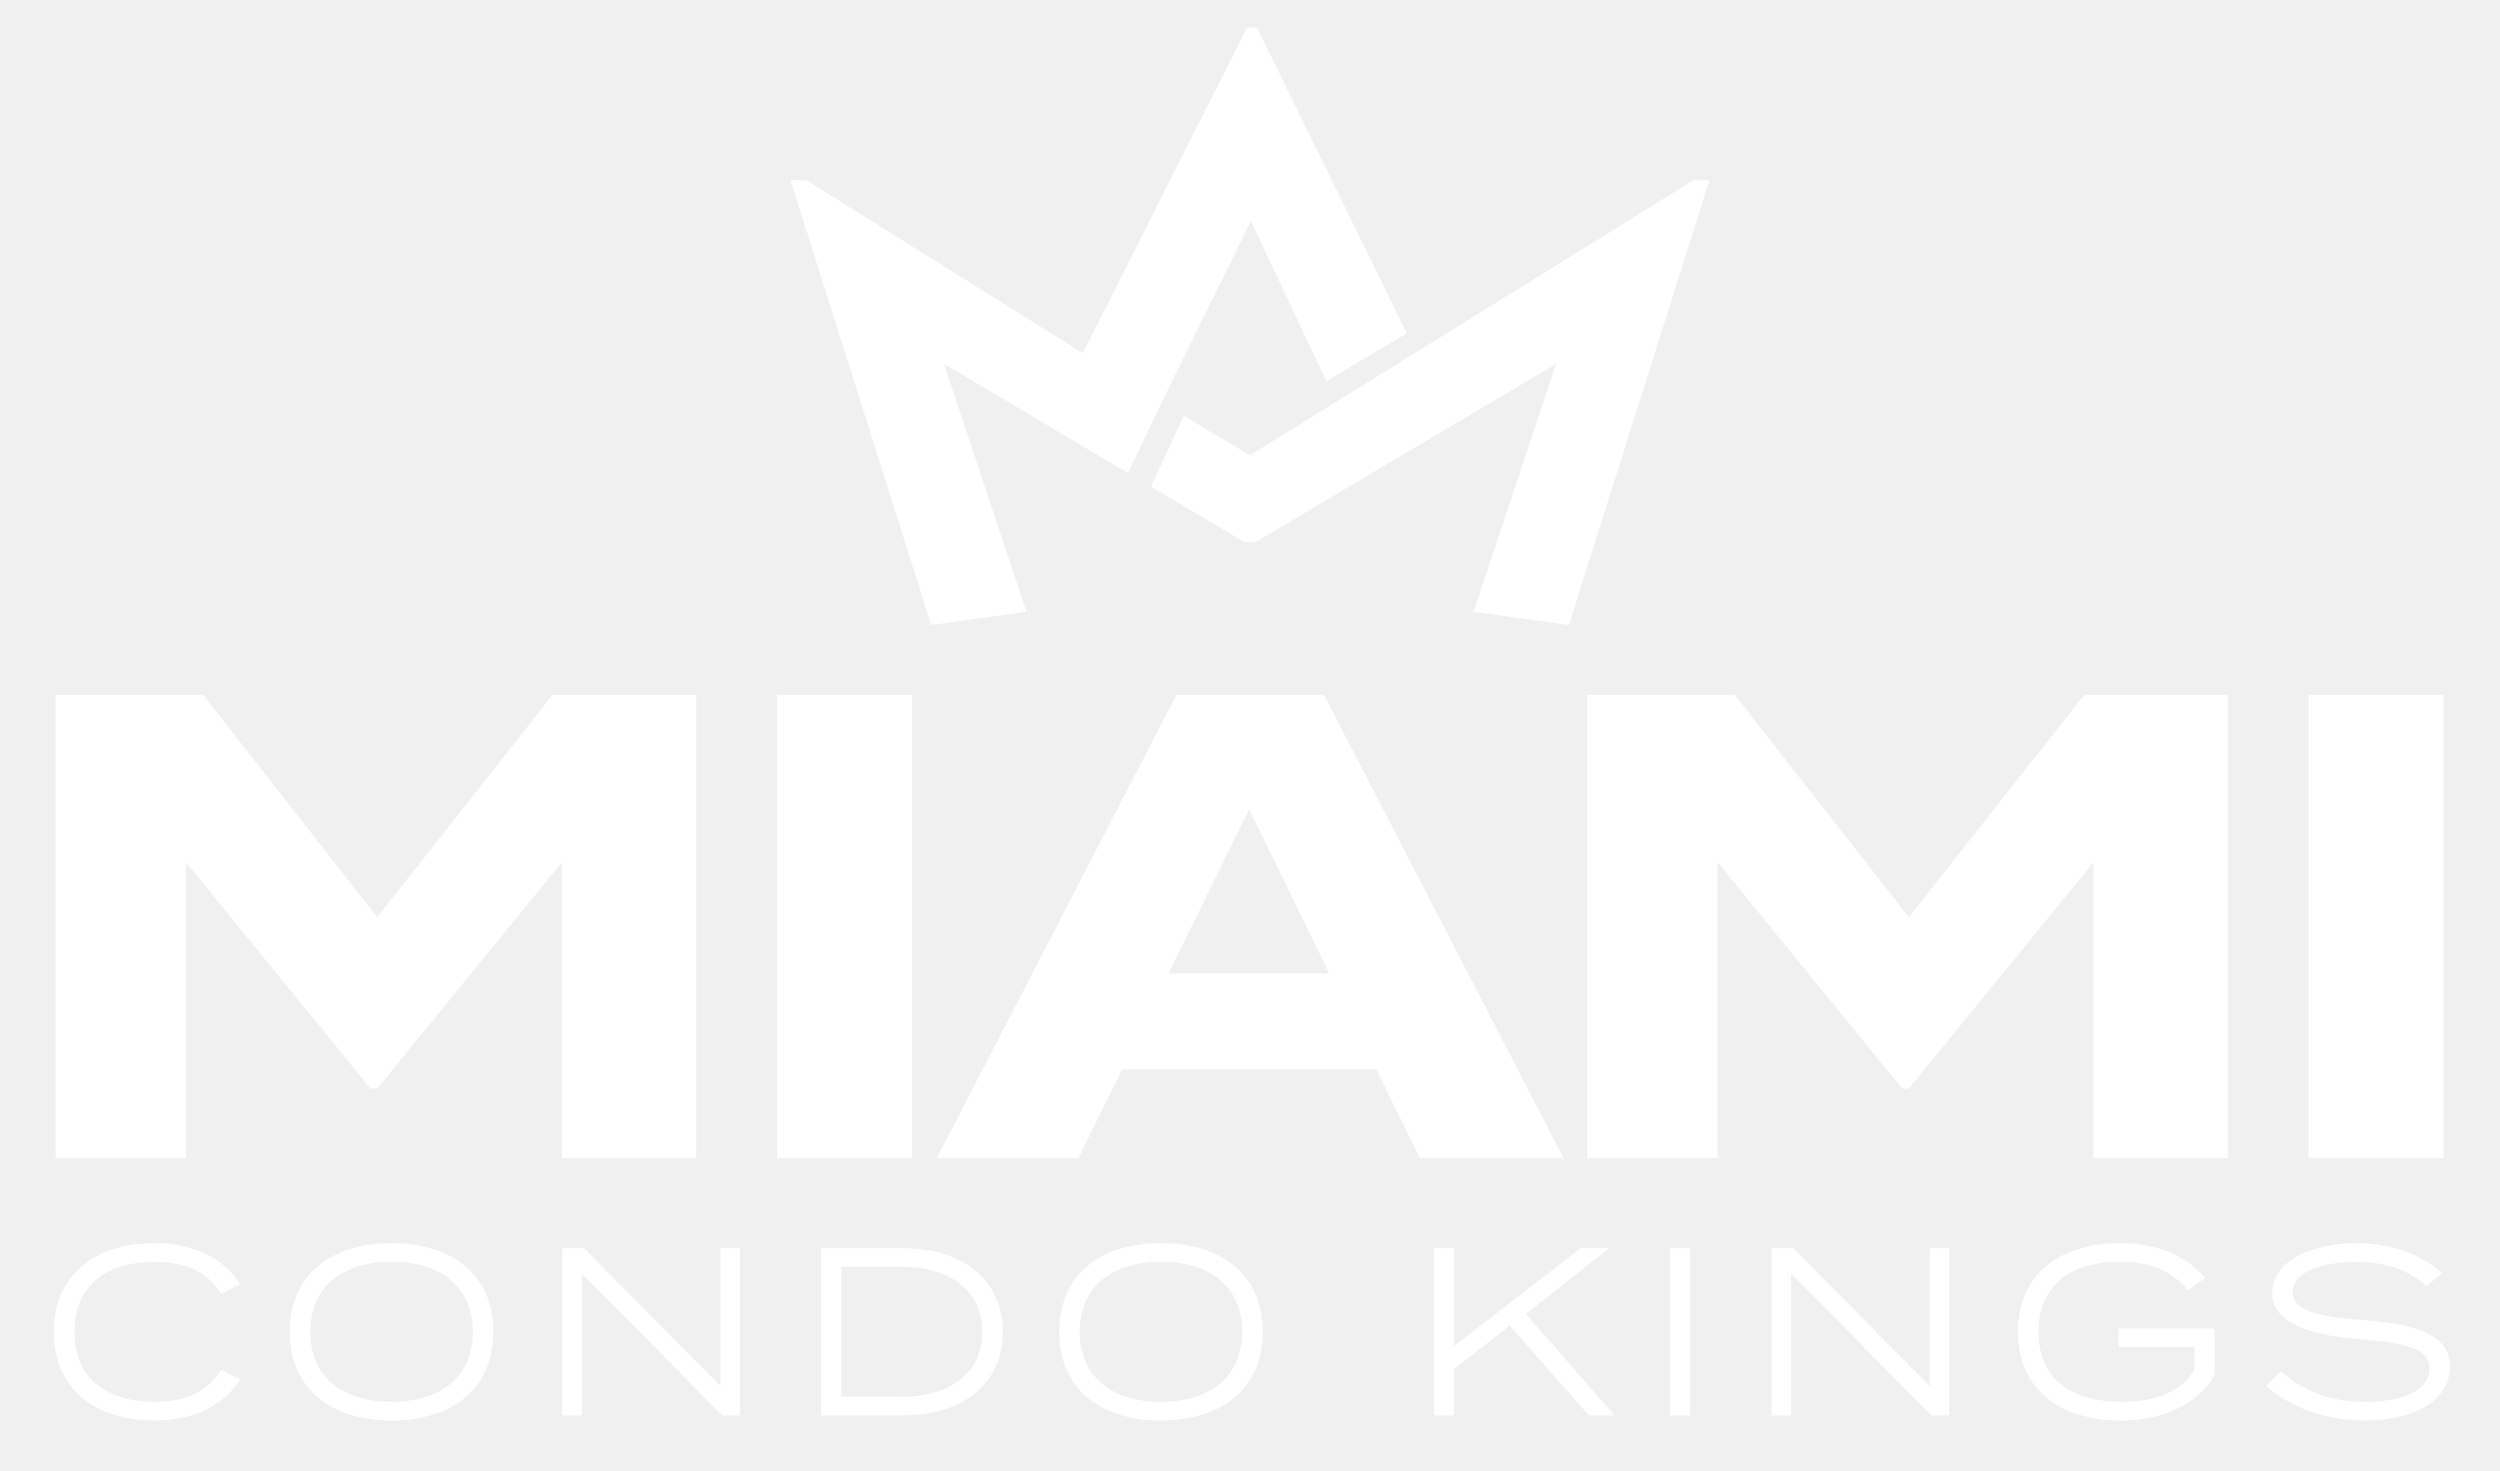
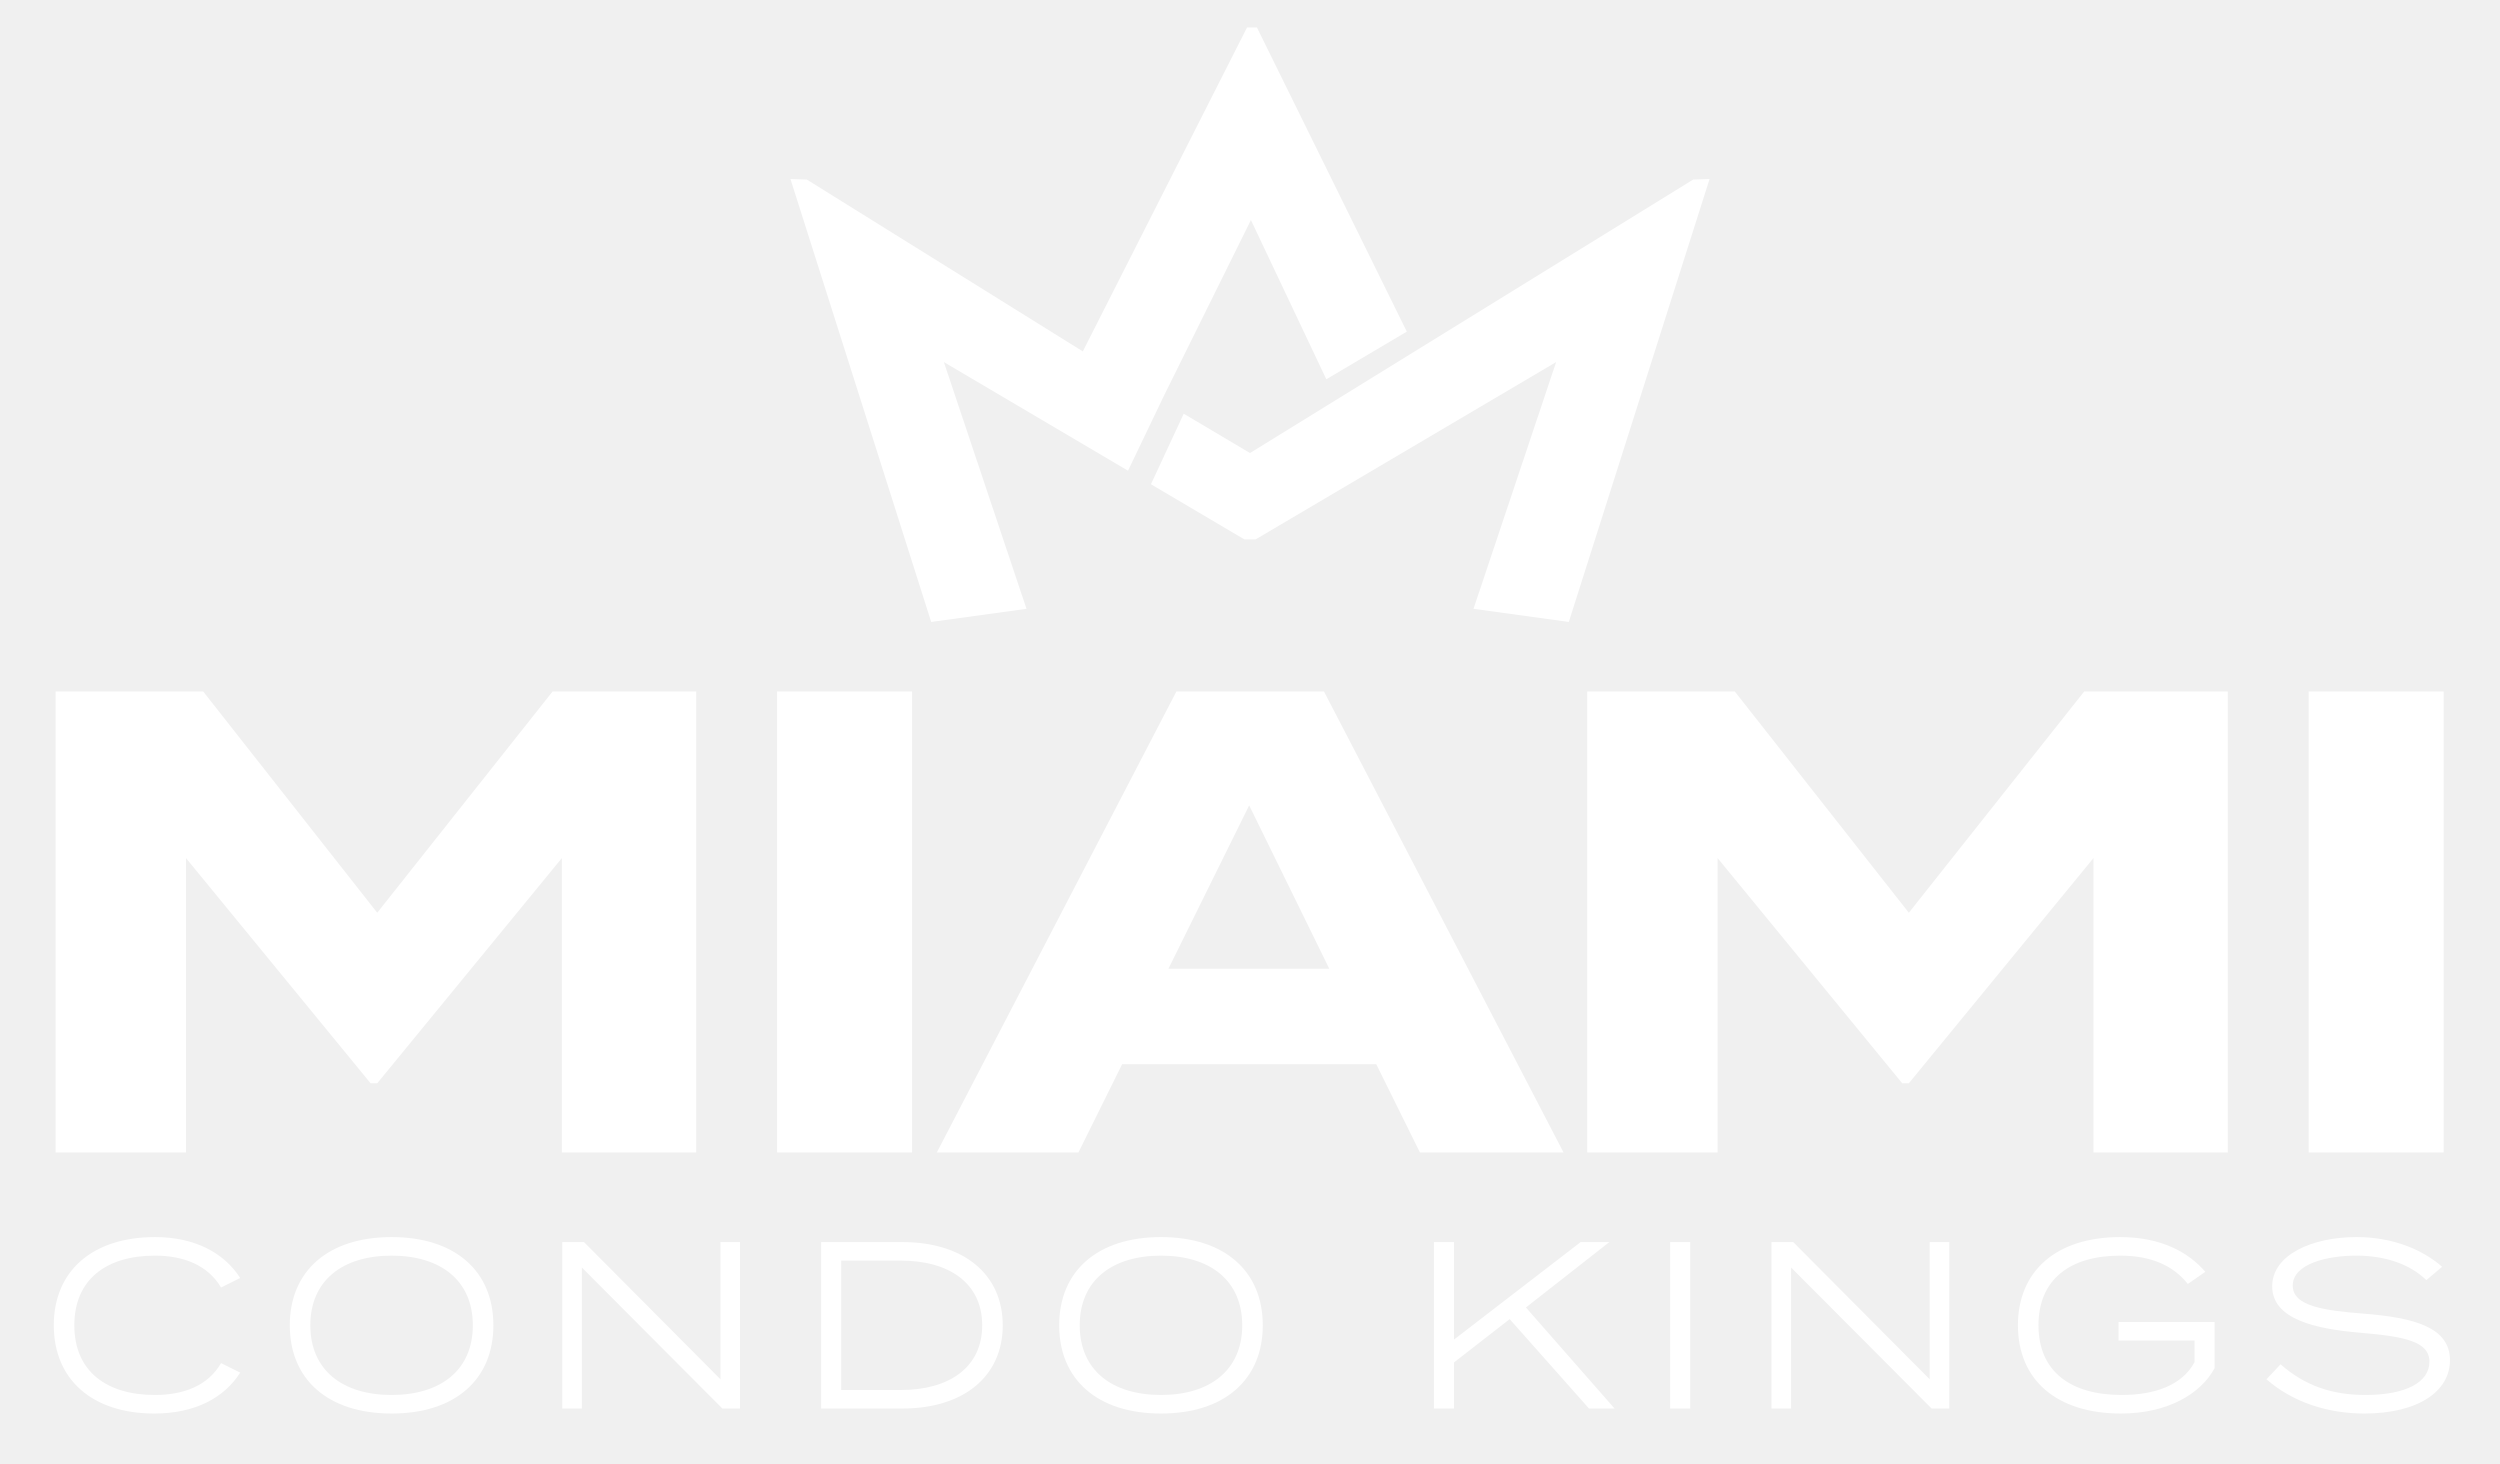
- <svg xmlns="http://www.w3.org/2000/svg" width="136" height="80" viewBox="0 0 136 80" fill="none">
-   <path d="M68 24.767L92.108 9.817L93 9.787L85.343 34L80.159 33.282L84.652 19.792L68.306 29.487H67.694L62.612 26.473L64.395 22.617L68 24.767Z" fill="white" />
-   <path d="M67.838 1.5L68.376 1.501L76.529 18.128L72.151 20.733L68.049 12.028L63.191 21.892L63.194 21.894L61.364 25.732L51.347 19.792L55.841 33.282L50.656 34L43 9.787L43.892 9.817L58.905 19.21L67.838 1.5Z" fill="white" />
-   <path d="M20.52 49.896L30.06 37.8H37.872V63H30.564V46.908L20.52 59.22H20.16L10.116 46.908V63H3.024V37.8H11.052L20.52 49.896Z" fill="white" />
-   <path d="M49.614 37.8V63H42.27V37.8H49.614Z" fill="white" />
-   <path fill-rule="evenodd" clip-rule="evenodd" d="M77.244 63H85.056L72.024 37.8H63.996L50.964 63H58.668L61.044 58.176H74.868L77.244 63ZM63.564 52.956L67.956 44.028L72.312 52.956H63.564Z" fill="white" />
-   <path d="M103.841 49.896L113.381 37.8H121.193V63H113.885V46.908L103.841 59.22H103.481L93.437 46.908V63H86.345V37.8H94.373L103.841 49.896Z" fill="white" />
-   <path d="M132.935 63V37.8H125.591V63H132.935Z" fill="white" />
-   <path d="M4.044 72.45C4.044 74.959 5.786 76.259 8.425 76.259C10.011 76.259 11.324 75.739 12.026 74.517L13.066 75.037C12.208 76.402 10.622 77.273 8.399 77.273C5.006 77.273 2.926 75.401 2.926 72.45C2.926 69.499 5.006 67.627 8.438 67.627C10.622 67.627 12.208 68.511 13.066 69.863L12.026 70.383C11.311 69.174 10.011 68.641 8.425 68.641C5.786 68.641 4.044 69.941 4.044 72.45Z" fill="white" />
-   <path fill-rule="evenodd" clip-rule="evenodd" d="M26.84 72.45C26.84 75.414 24.76 77.273 21.302 77.273C17.844 77.273 15.764 75.414 15.764 72.45C15.764 69.486 17.844 67.627 21.302 67.627C24.76 67.627 26.84 69.486 26.84 72.45ZM16.882 72.45C16.882 74.894 18.624 76.259 21.302 76.259C23.98 76.259 25.722 74.894 25.722 72.45C25.722 70.006 23.98 68.641 21.302 68.641C18.624 68.641 16.882 70.006 16.882 72.45Z" fill="white" />
-   <path d="M39.192 67.9V75.401L31.769 67.9H30.586V77H31.652V69.291L39.296 77H40.258V67.9H39.192Z" fill="white" />
-   <path fill-rule="evenodd" clip-rule="evenodd" d="M44.669 67.9H49.089C52.417 67.9 54.549 69.655 54.549 72.45C54.549 75.245 52.417 77 49.089 77H44.669V67.9ZM45.761 75.986H49.011C51.598 75.986 53.431 74.777 53.431 72.45C53.431 70.123 51.598 68.914 49.011 68.914H45.761V75.986Z" fill="white" />
-   <path fill-rule="evenodd" clip-rule="evenodd" d="M63.157 77.273C66.615 77.273 68.695 75.414 68.695 72.45C68.695 69.486 66.615 67.627 63.157 67.627C59.699 67.627 57.619 69.486 57.619 72.45C57.619 75.414 59.699 77.273 63.157 77.273ZM63.157 76.259C60.478 76.259 58.737 74.894 58.737 72.45C58.737 70.006 60.478 68.641 63.157 68.641C65.835 68.641 67.577 70.006 67.577 72.45C67.577 74.894 65.835 76.259 63.157 76.259Z" fill="white" />
-   <path d="M83.01 71.475L87.833 77H86.442L82.126 72.112L79.097 74.478V77H78.005V67.9H79.097V73.23L85.987 67.9H87.547L83.01 71.475Z" fill="white" />
-   <path d="M91.948 67.9H90.856V77H91.948V67.9Z" fill="white" />
-   <path d="M104.975 75.401V67.9H106.041V77H105.079L97.435 69.291V77H96.369V67.9H97.552L104.975 75.401Z" fill="white" />
-   <path d="M120.475 72.268H115.249V73.282H119.383V74.465C118.707 75.726 117.225 76.259 115.418 76.259C112.636 76.259 110.894 74.972 110.894 72.45C110.894 69.928 112.623 68.641 115.34 68.641C116.991 68.641 118.2 69.161 119.019 70.188L119.968 69.525C119.058 68.459 117.563 67.627 115.34 67.627C111.856 67.627 109.776 69.486 109.776 72.45C109.776 75.414 111.856 77.273 115.379 77.273C117.901 77.273 119.721 76.207 120.475 74.79V72.268Z" fill="white" />
-   <path d="M124.725 70.279C124.725 71.41 126.441 71.644 128.586 71.813C131.355 72.034 133.279 72.567 133.279 74.361C133.279 76.038 131.576 77.273 128.612 77.273C126.623 77.273 124.712 76.649 123.295 75.401L124.062 74.582C125.388 75.752 126.857 76.259 128.677 76.259C130.874 76.259 132.161 75.57 132.161 74.439C132.161 73.334 130.822 73.061 128.365 72.853C125.934 72.645 123.607 72.112 123.607 70.318C123.607 68.602 125.765 67.627 128.196 67.627C130.172 67.627 131.797 68.316 132.85 69.252L131.992 69.98C131.108 69.109 129.769 68.654 128.248 68.641C126.623 68.628 124.725 69.083 124.725 70.279Z" fill="white" />
+ <svg xmlns="http://www.w3.org/2000/svg" width="82" height="48" viewBox="0 0 82 48" fill="none">
+   <path d="M41 14.86L55.536 5.89L56.074 5.872L51.457 20.4L48.331 19.969L51.041 11.876L41.184 17.692H40.816L37.751 15.883L38.826 13.57L41 14.86Z" fill="white" />
+   <path d="M40.903 0.9L41.227 0.9L46.143 10.877L43.503 12.44L41.03 7.217L38.101 13.135L38.103 13.136L36.999 15.439L30.959 11.876L33.669 19.969L30.543 20.4L25.927 5.872L26.464 5.89L35.516 11.526L40.903 0.9Z" fill="white" />
+   <path d="M12.373 29.938L18.125 22.68H22.835V37.8H18.429V28.145L12.373 35.532H12.156L6.1 28.145V37.8H1.824V22.68H6.664L12.373 29.938Z" fill="white" />
+   <path d="M29.915 22.68V37.8H25.487V22.68H29.915Z" fill="white" />
+   <path fill-rule="evenodd" clip-rule="evenodd" d="M46.573 37.8H51.284L43.426 22.68H38.586L30.728 37.8H35.373L36.806 34.906H45.141L46.573 37.8ZM38.325 31.774L40.973 26.417L43.6 31.774H38.325Z" fill="white" />
+   <path d="M62.61 29.938L68.362 22.68H73.072V37.8H68.666V28.145L62.61 35.532H62.393L56.337 28.145V37.8H52.061V22.68H56.901L62.61 29.938Z" fill="white" />
+   <path d="M80.152 37.8V22.68H75.724V37.8H80.152Z" fill="white" />
+   <path d="M2.438 43.47C2.438 44.975 3.489 45.755 5.08 45.755C6.036 45.755 6.828 45.443 7.251 44.71L7.878 45.022C7.361 45.841 6.404 46.364 5.064 46.364C3.018 46.364 1.764 45.241 1.764 43.47C1.764 41.699 3.018 40.576 5.088 40.576C6.404 40.576 7.361 41.107 7.878 41.918L7.251 42.23C6.82 41.504 6.036 41.185 5.08 41.185C3.489 41.185 2.438 41.965 2.438 43.47Z" fill="white" />
+   <path fill-rule="evenodd" clip-rule="evenodd" d="M16.183 43.47C16.183 45.248 14.929 46.364 12.844 46.364C10.759 46.364 9.505 45.248 9.505 43.47C9.505 41.692 10.759 40.576 12.844 40.576C14.929 40.576 16.183 41.692 16.183 43.47ZM10.179 43.47C10.179 44.936 11.229 45.755 12.844 45.755C14.459 45.755 15.509 44.936 15.509 43.47C15.509 42.004 14.459 41.185 12.844 41.185C11.229 41.185 10.179 42.004 10.179 43.47Z" fill="white" />
+   <path d="M23.631 40.74V45.241L19.155 40.74H18.442V46.2H19.085V41.575L23.694 46.2H24.273V40.74H23.631Z" fill="white" />
+   <path fill-rule="evenodd" clip-rule="evenodd" d="M26.933 40.74H29.598C31.604 40.74 32.89 41.793 32.89 43.47C32.89 45.147 31.604 46.2 29.598 46.2H26.933V40.74ZM27.591 45.592H29.551C31.111 45.592 32.216 44.866 32.216 43.47C32.216 42.074 31.111 41.348 29.551 41.348H27.591V45.592Z" fill="white" />
+   <path fill-rule="evenodd" clip-rule="evenodd" d="M38.08 46.364C40.165 46.364 41.419 45.248 41.419 43.47C41.419 41.692 40.165 40.576 38.08 40.576C35.995 40.576 34.741 41.692 34.741 43.47C34.741 45.248 35.995 46.364 38.08 46.364ZM38.08 45.755C36.465 45.755 35.415 44.936 35.415 43.47C35.415 42.004 36.465 41.185 38.08 41.185C39.694 41.185 40.745 42.004 40.745 43.47C40.745 44.936 39.694 45.755 38.08 45.755Z" fill="white" />
+   <path d="M50.05 42.885L52.958 46.2H52.119L49.517 43.267L47.691 44.687V46.2H47.032V40.74H47.691V43.938L51.845 40.74H52.786L50.05 42.885Z" fill="white" />
+   <path d="M55.439 40.74H54.781V46.2H55.439V40.74Z" fill="white" />
+   <path d="M63.294 45.241V40.74H63.937V46.2H63.357L58.748 41.575V46.2H58.105V40.74H58.818L63.294 45.241Z" fill="white" />
+   <path d="M72.639 43.361H69.488V43.969H71.981V44.679C71.573 45.436 70.68 45.755 69.59 45.755C67.913 45.755 66.862 44.983 66.862 43.47C66.862 41.957 67.905 41.185 69.543 41.185C70.539 41.185 71.268 41.497 71.761 42.113L72.334 41.715C71.785 41.075 70.883 40.576 69.543 40.576C67.443 40.576 66.188 41.692 66.188 43.47C66.188 45.248 67.442 46.364 69.567 46.364C71.087 46.364 72.185 45.724 72.639 44.874V43.361Z" fill="white" />
+   <path d="M75.202 42.167C75.202 42.846 76.237 42.986 77.53 43.088C79.199 43.22 80.359 43.54 80.359 44.617C80.359 45.623 79.333 46.364 77.546 46.364C76.346 46.364 75.194 45.989 74.34 45.241L74.802 44.749C75.602 45.451 76.487 45.755 77.585 45.755C78.909 45.755 79.685 45.342 79.685 44.663C79.685 44 78.878 43.837 77.397 43.712C75.931 43.587 74.528 43.267 74.528 42.191C74.528 41.161 75.829 40.576 77.295 40.576C78.486 40.576 79.466 40.99 80.101 41.551L79.584 41.988C79.05 41.465 78.243 41.192 77.326 41.185C76.346 41.177 75.202 41.45 75.202 42.167Z" fill="white" />
</svg>
